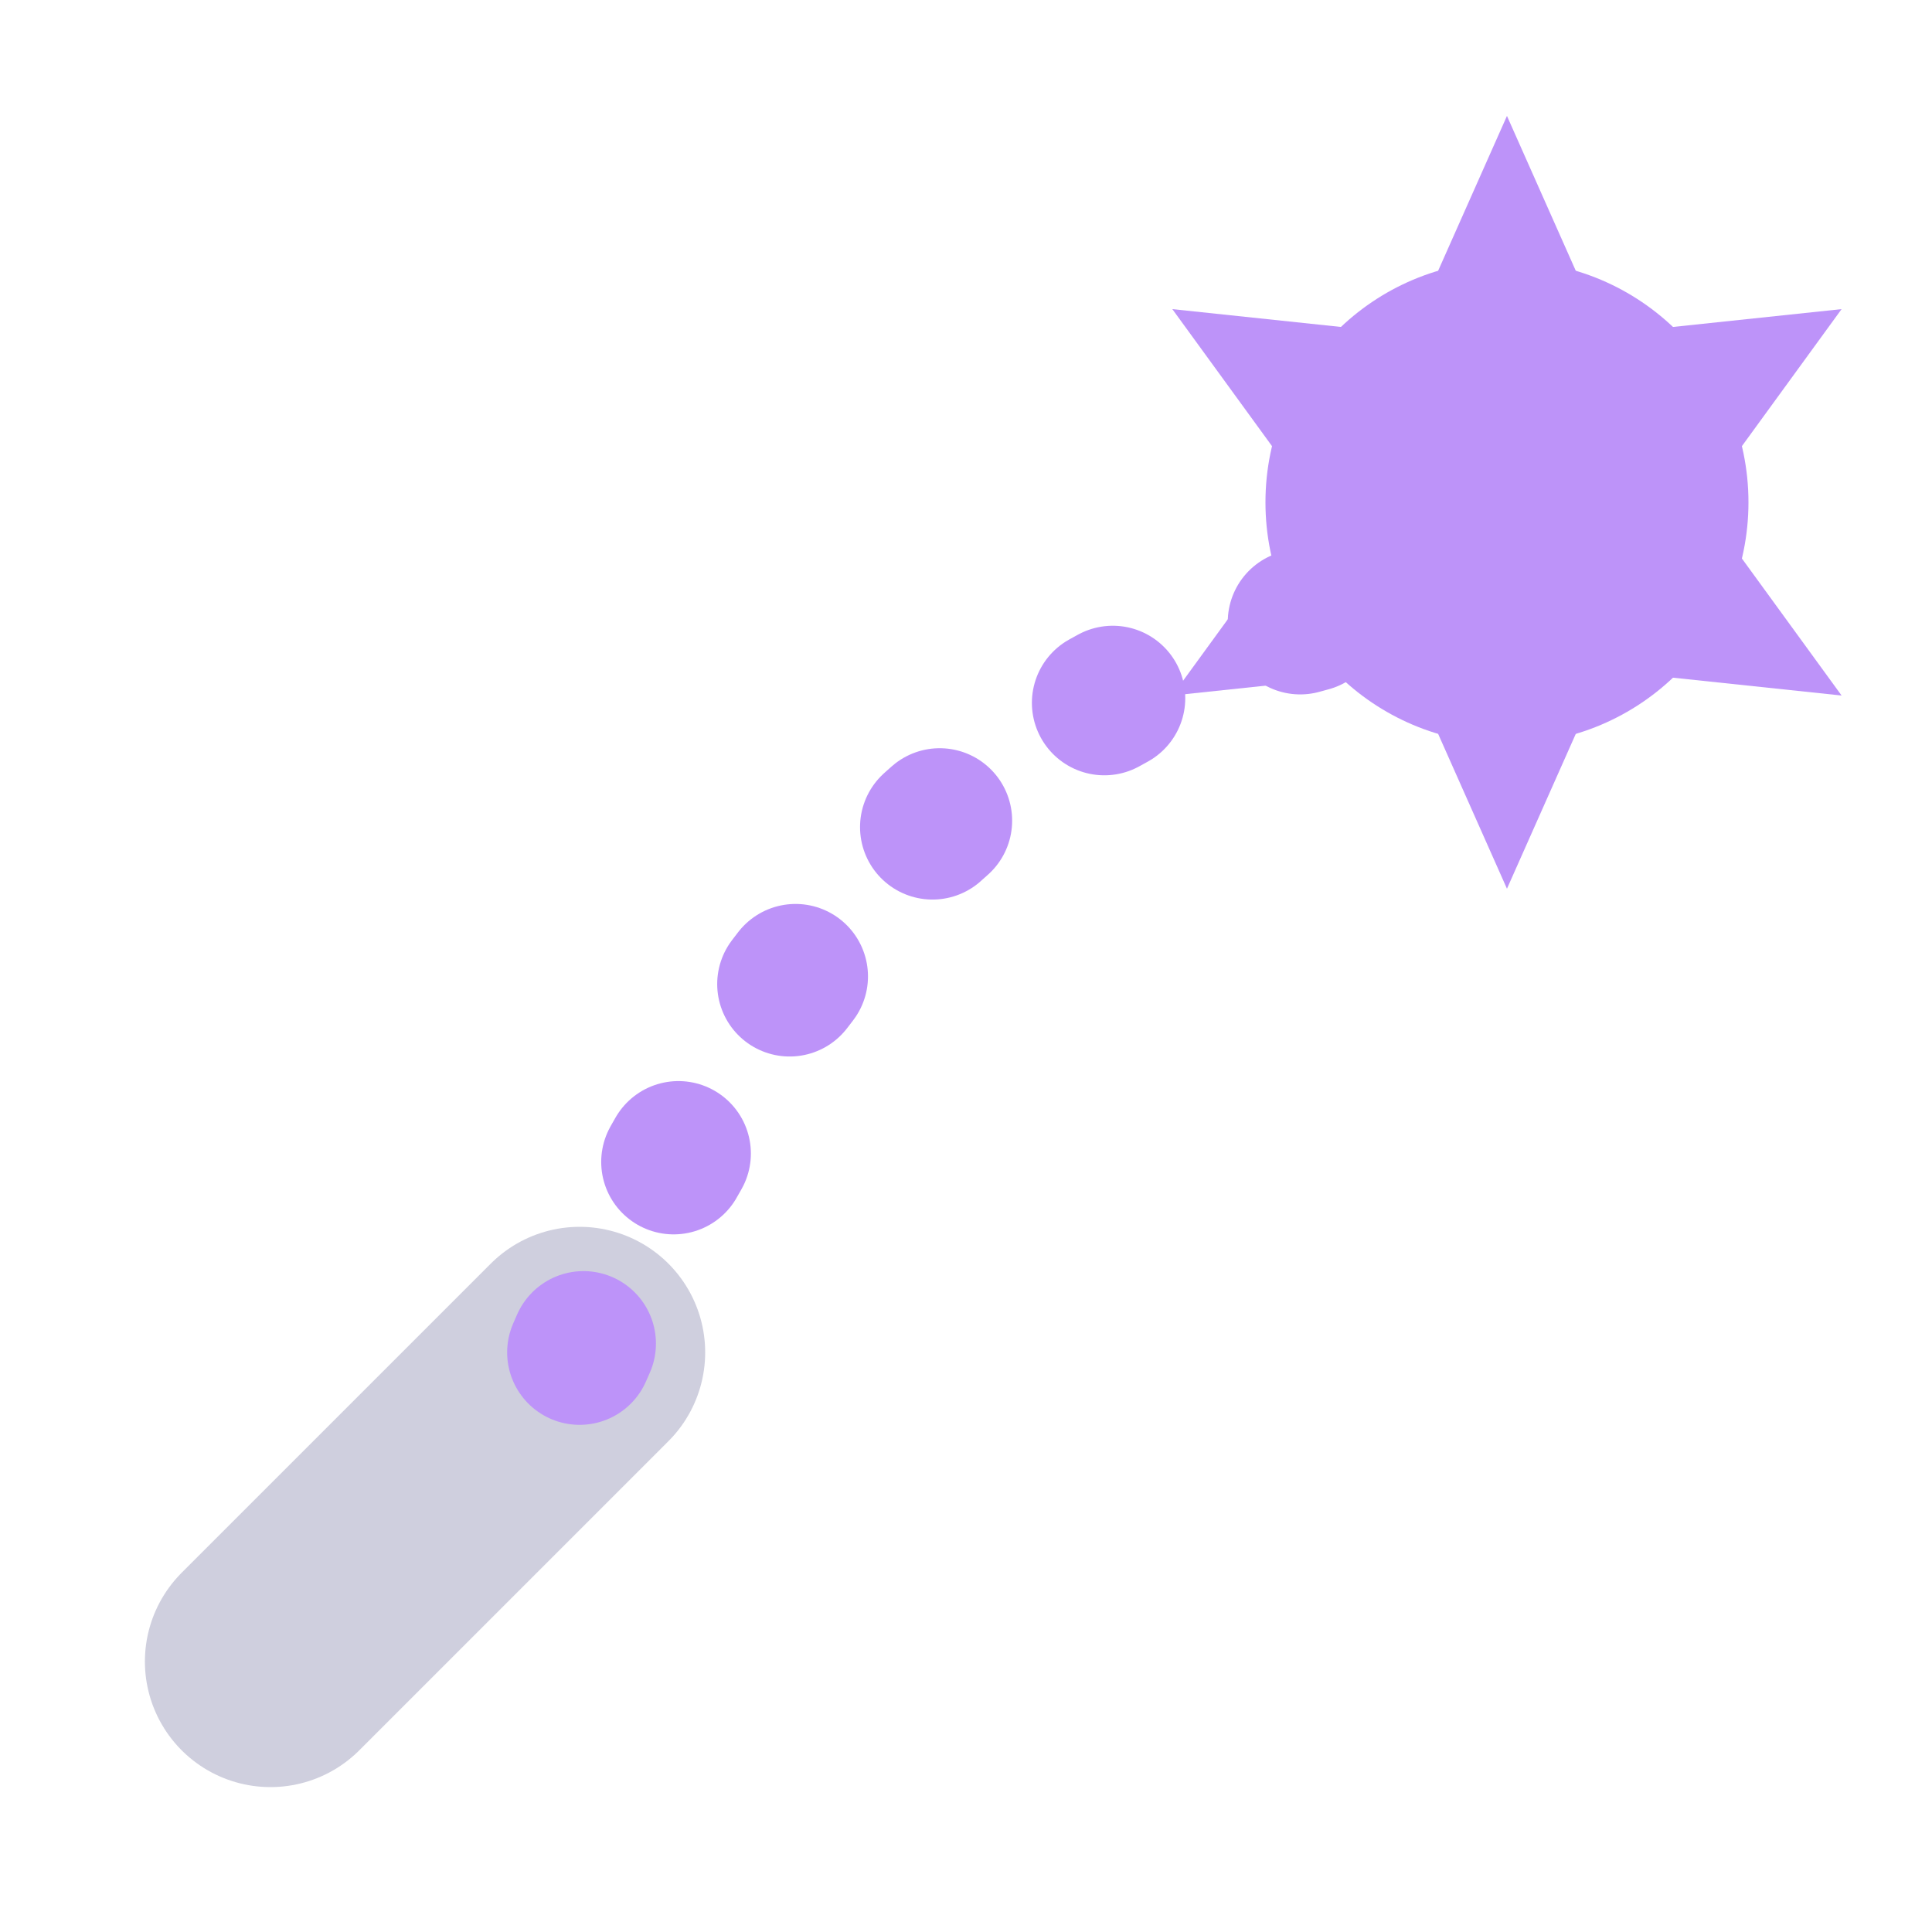
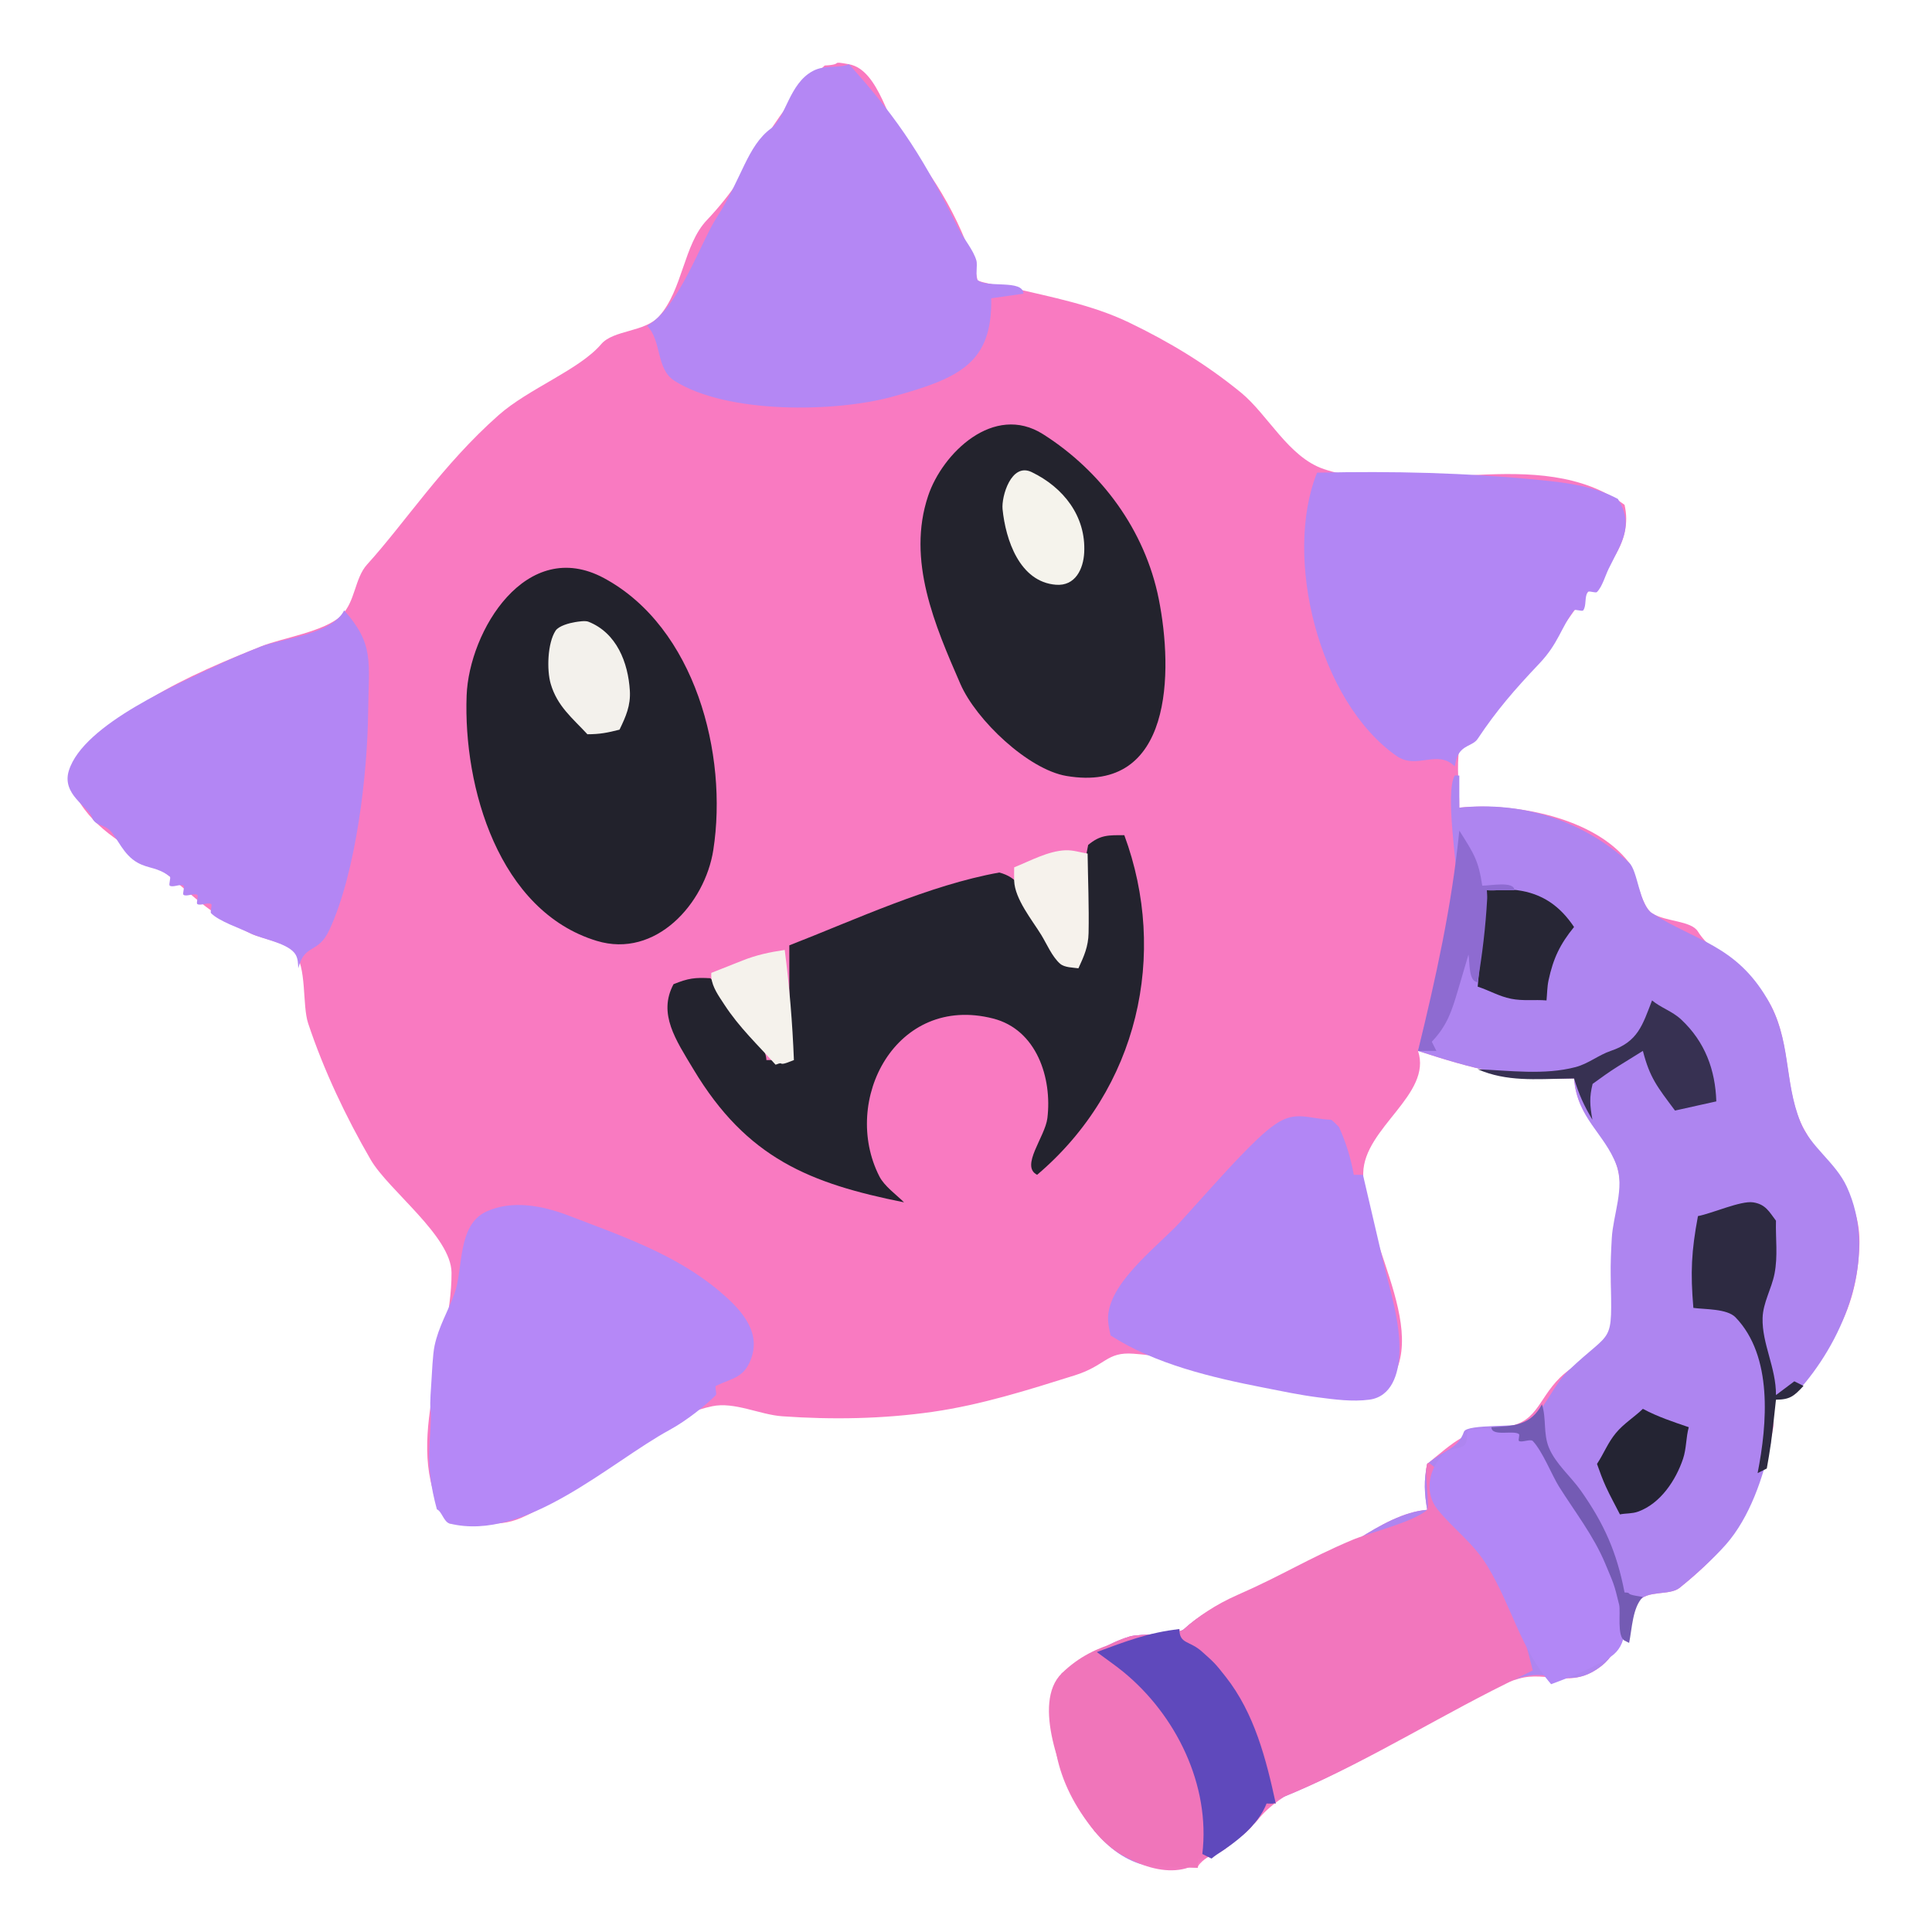
- <svg xmlns="http://www.w3.org/2000/svg" viewBox="0 0 20 20">
-   <path fill="none" stroke="#cfcfde" stroke-width="2.6" stroke-linecap="round" d="M2.8 17.2 6 14" />
-   <path fill="none" stroke="#bd93f9" stroke-width="1.5" stroke-linecap="round" stroke-dasharray=".1 2.1" d="M6 14C8 9.4 10.6 7.2 13.6 6.4" />
-   <g fill="#bd93f9">
-     <circle cx="15.6" cy="5.2" r="2.5" />
-     <path transform="rotate(0 15.6 5.2)" d="M15.6 1.2 16.4 3H14.8Z" />
-     <path transform="rotate(60 15.6 5.2)" d="M15.6 1.2 16.4 3H14.8Z" />
-     <path transform="rotate(120 15.6 5.2)" d="M15.6 1.2 16.4 3H14.8Z" />
-     <path transform="rotate(180 15.6 5.2)" d="M15.6 1.2 16.4 3H14.8Z" />
-     <path transform="rotate(240 15.6 5.2)" d="M15.6 1.2 16.4 3H14.8Z" />
-     <path transform="rotate(300 15.6 5.2)" d="M15.6 1.2 16.4 3H14.8Z" />
-   </g>
+ <svg xmlns="http://www.w3.org/2000/svg" version="1.1" width="421" height="421" shape-rendering="geometricPrecision" viewBox="0 0 421 421" role="img" aria-label="Vampire Killer A (dark): faithful mockup trace">
+   <path d="M0.000 0.000 C6.678 1.205 8.672 13.609 12.000 17.000 C17.865 22.976 25.831 36.110 28.000 47.000 C28.112 47.563 35.173 48.638 35.594 48.737 C44.133 50.743 53.100 52.457 61.030 56.276 C69.824 60.510 77.777 65.315 85.353 71.493 C91.302 76.343 95.755 85.609 103.479 88.216 C123.203 94.872 150.440 82.387 169.000 96.000 C170.926 104.220 164.767 110.040 161.000 115.000 C155.583 122.133 151.444 129.315 143.250 138.125 C140.564 141.013 133.111 148.295 133.000 149.000 C132.357 153.102 133.000 157.841 133.000 162.000 C144.845 160.816 162.447 164.069 170.000 174.000 C171.387 175.823 172.525 183.409 175.000 185.000 C177.956 186.901 183.494 186.563 185.000 188.993 C188.403 194.483 197.181 197.943 200.989 205.302 C205.389 213.804 203.805 224.211 208.102 232.058 C213.074 241.134 220.674 245.931 220.172 257.738 C219.455 274.626 211.577 282.660 202.000 291.000 C200.426 292.370 201.764 295.178 201.381 297.229 C200.185 303.634 198.421 309.112 195.681 315.020 C192.532 321.808 186.567 327.543 181.000 332.000 C178.794 333.766 173.917 332.408 172.000 335.000 C168.168 340.180 168.402 345.534 164.000 349.000 C157.320 354.259 152.152 349.995 145.967 351.802 C134.045 355.285 122.874 363.521 111.902 369.051 C103.848 373.110 94.121 376.150 88.998 382.675 C86.529 385.820 76.000 391.077 76.000 393.000 C64.848 392.614 62.513 391.201 53.551 385.064 C46.945 372.401 42.918 365.915 45.361 352.237 C50.775 348.549 54.346 344.672 61.182 342.605 C63.319 341.959 71.531 342.343 73.000 341.000 C79.349 335.196 89.019 331.997 98.000 329.000 C104.975 326.672 116.009 315.784 126.000 315.000 C125.382 311.363 125.241 308.630 126.000 305.000 C131.900 300.181 134.438 297.492 141.969 297.027 C150.020 296.529 149.887 291.151 154.976 286.155 C158.185 283.005 164.634 280.052 167.000 277.000 C168.173 275.487 166.174 268.254 166.102 266.692 C165.777 259.631 169.279 248.184 167.601 241.075 C165.709 233.057 158.730 230.417 158.000 221.000 C145.230 221.392 135.706 218.819 124.000 215.000 C127.162 224.486 112.227 231.750 112.063 241.620 C111.806 257.064 129.514 279.522 114.372 290.712 C95.691 290.861 80.065 282.315 61.983 280.984 C56.081 280.550 56.005 283.565 49.183 285.706 C39.023 288.894 28.859 292.122 18.279 293.643 C7.420 295.204 -3.589 295.391 -14.528 294.620 C-19.457 294.273 -24.974 291.402 -29.834 292.438 C-44.931 295.658 -57.249 310.566 -71.389 316.741 C-77.280 319.313 -81.373 316.945 -87.000 318.000 C-98.330 302.646 -86.506 280.545 -86.609 263.337 C-86.657 255.365 -100.355 245.387 -104.246 238.670 C-109.648 229.343 -114.430 219.263 -117.847 209.014 C-119.183 205.007 -118.071 196.600 -120.941 193.372 C-122.743 191.345 -127.875 190.574 -130.211 189.487 C-141.426 184.269 -144.383 179.174 -152.000 174.000 C-159.836 168.677 -166.164 165.651 -169.810 156.534 C-164.038 141.484 -142.791 132.761 -128.060 126.829 C-123.562 125.018 -114.166 123.621 -110.602 120.102 C-107.556 117.095 -107.726 112.002 -105.000 109.000 C-96.673 99.828 -88.566 87.257 -76.344 76.457 C-69.795 70.669 -58.757 66.582 -54.000 61.000 C-51.303 57.835 -44.476 58.441 -41.326 54.870 C-36.229 49.091 -36.014 39.284 -31.000 34.000 C-19.427 21.805 -19.122 13.060 -5.291 0.280 C-0.850 0.045 -4.461 -0.805 0.000 0.000 Z" fill="#F97AC1" transform="translate(185,14)" />
+   <path d="M0.000 0.000 C0.045 -0.075 0.884 0.000 1.000 0.000 C1.000 2.333 1.000 4.667 1.000 7.000 C14.929 5.532 28.101 9.949 38.000 19.000 C39.916 20.752 40.195 28.197 43.000 30.000 C52.329 35.998 61.115 36.883 68.027 48.541 C73.467 57.717 71.643 66.306 75.345 75.538 C77.520 80.960 82.973 84.240 85.448 89.628 C91.955 103.796 85.698 120.909 76.402 132.266 C73.981 135.224 72.916 134.801 70.000 136.000 C69.273 136.299 68.933 145.069 68.860 145.408 C67.257 152.834 64.317 161.631 59.099 167.560 C56.358 170.675 52.154 174.474 49.000 177.000 C46.794 178.766 41.917 177.408 40.000 180.000 C36.168 185.180 36.402 190.534 32.000 194.000 C26.525 198.311 22.828 196.041 18.000 196.000 C12.686 195.954 6.924 199.892 2.288 202.321 C-11.839 209.723 -26.271 218.542 -41.000 224.000 C-41.979 224.363 -44.229 229.088 -45.259 230.042 C-48.987 233.498 -51.908 234.050 -56.000 236.000 C-76.798 245.915 -91.590 214.519 -85.625 195.625 C-80.473 192.835 -76.695 189.382 -70.818 187.605 C-68.681 186.959 -60.469 187.343 -59.000 186.000 C-52.651 180.196 -42.981 176.997 -34.000 174.000 C-27.025 171.672 -15.991 160.784 -6.000 160.000 C-6.618 156.363 -6.759 153.630 -6.000 150.000 C-2.168 146.870 0.706 146.709 2.000 143.000 C2.633 141.185 14.496 142.135 16.000 141.000 C19.589 138.293 21.443 132.831 24.812 129.625 C34.659 120.253 34.268 124.601 33.986 108.978 C33.937 106.234 34.068 103.550 34.222 100.813 C34.510 95.718 37.075 89.793 35.237 84.880 C32.654 77.975 26.675 74.717 26.000 66.000 C13.145 66.390 3.727 63.826 -8.000 60.000 C-4.977 47.571 -0.814 35.450 0.411 22.658 C0.625 20.415 -2.149 3.598 0.000 0.000 Z" fill="#AE85F0" transform="translate(317,169)" />
+   <path d="M0.000 0.000 C0.290 -0.686 1.333 0.667 2.000 1.000 C0.561 12.515 3.830 8.087 11.537 18.101 C17.621 26.005 20.710 35.473 23.000 45.000 C20.040 46.462 17.074 47.915 14.134 49.418 C-1.935 57.629 -18.287 67.807 -35.000 74.000 C-35.788 74.292 -37.754 78.576 -38.464 79.298 C-41.934 82.827 -47.013 85.096 -50.000 86.993 C-56.632 91.203 -67.322 86.256 -72.449 80.064 C-81.201 69.494 -83.469 57.801 -79.625 45.625 C-74.473 42.835 -70.695 39.382 -64.818 37.605 C-62.681 36.959 -54.469 37.343 -53.000 36.000 C-50.204 33.444 -46.182 30.668 -41.308 28.534 C-31.502 24.241 -26.112 20.708 -16.433 16.608 C-12.559 14.967 -2.888 12.646 0.000 10.000 C0.598 9.452 -0.718 1.697 0.000 0.000 Z" fill="#F276BD" transform="translate(311,319)" />
+   <path d="M0.000 0.000 C9.560 25.874 3.112 55.238 -19.000 74.000 C-22.740 72.130 -17.262 65.750 -16.765 61.650 C-15.705 52.917 -19.091 42.370 -28.590 39.946 C-49.789 34.535 -61.794 57.837 -53.379 74.340 C-52.281 76.493 -49.687 78.321 -48.000 80.000 C-68.491 75.886 -82.233 70.447 -93.891 51.014 C-97.739 44.599 -101.676 38.894 -98.228 32.462 C-95.020 31.162 -93.565 30.973 -90.192 31.165 C-87.181 34.211 -78.000 44.914 -78.000 49.000 C-76.333 49.000 -74.667 49.000 -73.000 49.000 C-73.000 40.667 -73.000 32.333 -73.000 24.000 C-58.699 18.440 -42.529 10.869 -27.247 8.128 C-23.097 9.243 -22.267 11.777 -20.377 15.438 C-17.861 20.311 -16.051 27.180 -10.000 28.000 C-8.201 19.469 -9.697 10.567 -7.881 2.123 C-5.228 -0.091 -3.490 -0.022 0.000 0.000 Z" fill="#23232E" transform="translate(245,182)" />
+   <path d="M0.000 0.000 C11.436 12.649 16.650 21.319 23.783 35.660 C24.918 37.944 27.140 40.470 27.786 42.842 C28.021 43.705 27.552 46.543 28.000 47.000 C29.824 48.864 38.000 46.794 38.000 50.000 C35.667 50.333 33.333 50.667 31.000 51.000 C31.242 65.067 24.219 68.367 9.569 72.417 C-3.040 75.902 -26.564 76.232 -38.000 69.000 C-42.135 66.385 -40.739 60.261 -44.000 57.000 C-37.024 53.015 -32.355 38.853 -28.814 33.381 C-23.348 24.934 -22.192 17.830 -17.000 14.000 C-13.735 11.592 -13.055 4.206 -7.851 1.461 C-5.149 0.036 -2.293 0.964 0.000 0.000 Z" fill="#B487F4" transform="translate(185,14)" />
+   <path d="M0.000 0.000 C19.850 10.731 27.022 38.398 23.782 59.232 C21.976 70.846 11.266 82.953 -1.641 79.022 C-22.976 72.522 -30.717 45.566 -29.970 25.571 C-29.445 11.511 -16.967 -9.172 0.000 0.000 Z" fill="#22222C" transform="translate(131.6523,125.9961)" />
+   <path d="M0.000 0.000 C11.481 4.415 23.253 8.381 32.835 16.437 C37.091 20.015 41.826 24.775 39.963 30.706 C38.479 35.430 35.775 35.344 32.125 37.125 C31.843 37.262 32.364 38.884 32.125 39.125 C30.015 41.259 25.796 44.677 22.038 46.718 C9.080 53.756 -9.374 71.193 -25.875 67.125 C-27.162 66.808 -27.604 64.438 -28.673 64.026 C-29.983 59.181 -30.618 54.887 -30.277 49.789 C-29.537 38.731 -30.549 45.800 -29.874 36.271 C-29.745 34.444 -29.600 30.346 -29.177 28.362 C-28.292 24.210 -26.329 21.035 -24.875 17.125 C-22.859 11.701 -24.333 2.092 -17.875 -0.875 C-12.273 -3.449 -5.557 -2.137 0.000 0.000 Z" fill="#B588F7" transform="translate(123.875,264.875)" />
+   <path d="M0.000 0.000 C5.889 0.579 11.640 1.338 16.819 4.092 C20.424 9.892 17.600 13.641 14.808 19.328 C14.080 20.811 13.422 23.224 12.273 24.376 C11.969 24.681 10.528 24.041 10.273 24.376 C9.507 25.384 10.027 27.358 9.273 28.376 C9.035 28.697 7.515 28.057 7.273 28.376 C4.413 32.142 3.907 35.547 -0.281 39.960 C-5.672 45.641 -9.623 50.199 -13.727 56.376 C-14.792 57.979 -17.144 57.664 -18.223 60.361 C-18.472 60.982 -18.565 61.727 -18.727 62.376 C-22.545 58.558 -26.994 63.207 -31.442 60.082 C-48.420 48.154 -56.115 16.743 -48.727 -1.624 C-31.986 -1.987 -16.706 -1.642 0.000 0.000 Z" fill="#B286F4" transform="translate(335.7266,104.624)" />
+   <path d="M0.000 0.000 C6.574 7.466 5.350 10.999 5.222 22.222 C5.071 35.542 2.663 56.864 -3.192 69.567 C-5.720 75.049 -8.618 72.472 -10.000 78.000 C-10.068 76.981 -10.047 75.989 -10.559 75.070 C-11.974 72.537 -17.768 71.674 -20.401 70.396 C-22.690 69.285 -27.252 67.772 -29.000 66.000 C-29.287 65.709 -28.673 64.222 -29.000 64.000 C-29.687 63.533 -31.304 64.456 -32.000 64.000 C-32.309 63.798 -31.694 62.208 -32.000 62.000 C-32.687 61.533 -34.304 62.456 -35.000 62.000 C-35.308 61.798 -34.694 60.206 -35.000 60.000 C-35.690 59.535 -37.303 60.456 -38.000 60.000 C-38.317 59.793 -37.694 58.232 -38.000 58.000 C-40.758 55.906 -42.542 56.356 -45.000 55.000 C-48.161 53.256 -49.372 49.644 -51.000 48.000 C-52.497 46.489 -54.324 47.025 -55.000 45.008 C-55.748 42.777 -61.606 40.109 -60.000 34.938 C-56.809 24.668 -35.526 15.750 -26.706 11.536 C-24.498 10.481 -20.579 8.854 -18.302 7.961 C-13.591 6.115 -2.650 5.299 0.000 0.000 Z" fill="#B386F4" transform="translate(75,133)" />
+   <path d="M0.000 0.000 C12.668 8.024 22.226 20.904 25.222 35.947 C28.344 51.630 28.342 78.420 5.087 74.473 C-3.245 73.058 -14.580 62.304 -18.011 54.427 C-23.549 41.716 -29.754 27.465 -25.033 13.413 C-21.924 4.158 -10.739 -6.802 0.000 0.000 Z" fill="#23232D" transform="translate(227.2891,94.61328)" />
+   <path d="M0.000 0.000 C0.296 0.010 1.581 1.422 1.793 1.613 C3.333 5.081 4.331 8.245 5.000 12.000 C5.667 12.000 6.333 12.000 7.000 12.000 C8.461 18.224 9.897 24.453 11.358 30.677 C12.893 37.220 15.288 44.432 14.934 51.187 C14.718 55.301 13.306 60.349 8.389 61.001 C4.671 61.495 0.792 60.958 -2.911 60.478 C-6.866 59.966 -10.779 59.133 -14.690 58.367 C-25.801 56.191 -38.275 53.297 -48.000 47.000 C-48.704 43.248 -47.892 48.285 -48.461 44.540 C-49.717 36.277 -37.631 27.649 -32.562 22.000 C-30.142 19.303 -27.717 16.612 -25.278 13.933 C-23.431 11.903 -21.588 9.868 -19.675 7.900 C-17.534 5.697 -14.645 2.704 -11.988 0.909 C-7.560 -2.083 -4.729 -0.163 0.000 0.000 Z" fill="#B286F5" transform="translate(290,244)" />
+   <path d="M0.000 0.000 C0.000 3.284 2.193 2.473 4.858 4.847 C7.628 7.313 7.787 7.456 10.101 10.398 C15.451 17.200 19.218 26.782 20.482 35.430 C20.609 36.295 20.827 37.143 21.000 38.000 C17.396 38.000 13.944 44.822 10.746 47.312 C8.340 49.186 6.962 49.661 4.000 50.000 C4.000 50.667 4.000 51.333 4.000 52.000 C-5.555 51.669 -11.740 52.074 -18.449 44.064 C-19.505 42.803 -21.485 39.935 -22.246 38.476 C-25.413 32.406 -32.272 16.112 -25.625 9.625 C-18.103 2.284 -9.420 2.171 0.000 0.000 Z" fill="#F075BA" transform="translate(257,355)" />
+   <path d="M0.000 0.000 C1.627 0.124 3.254 0.368 4.875 0.562 C4.875 1.229 4.875 1.895 4.875 2.562 C5.875 2.562 6.875 2.562 7.875 2.562 C9.300 4.541 10.673 6.514 12.000 8.562 C17.399 16.896 25.626 28.166 27.503 38.220 C28.225 42.087 28.636 47.059 24.875 49.562 C21.837 51.584 16.990 53.702 11.875 55.562 C5.122 47.707 3.378 38.691 -2.020 29.809 C-5.108 24.729 -9.291 21.895 -12.828 17.535 C-15.737 13.949 -14.938 9.083 -11.750 5.562 C-10.289 3.948 -8.404 4.508 -7.125 3.562 C-6.176 2.860 -6.703 1.208 -6.184 0.148 C-3.985 -0.053 -2.259 -0.172 0.000 0.000 Z" fill="#B287F6" transform="translate(326.125,311.4375)" />
+   <path d="M0.000 0.000 C0.000 3.284 2.193 2.473 4.858 4.847 C7.628 7.313 7.787 7.456 10.101 10.398 C16.367 18.364 18.896 28.322 21.000 38.000 C20.835 38.000 20.544 37.840 20.505 38.000 C20.492 38.052 19.132 38.000 19.000 38.000 C17.114 42.811 12.354 46.414 8.067 49.189 C7.696 49.430 7.352 49.733 7.000 50.000 C6.333 49.667 5.667 49.333 5.000 49.000 C6.787 33.998 -0.715 18.740 -12.214 9.317 C-14.067 7.800 -16.084 6.440 -18.000 5.000 C-11.874 2.723 -6.503 0.675 0.000 0.000 Z" fill="#5F49BC" transform="translate(257,355)" />
+   <path d="M0.000 0.000 C2.773 0.409 3.549 2.106 5.000 4.000 C4.893 7.910 5.445 11.643 4.685 15.550 C4.049 18.818 2.175 21.868 2.084 25.205 C1.932 30.825 5.035 36.014 5.000 42.000 C6.333 41.000 7.667 40.000 9.000 39.000 C9.667 39.333 10.333 39.667 11.000 40.000 C8.936 42.229 8.036 43.000 5.000 43.000 C4.639 46.191 4.335 49.400 3.887 52.580 C3.631 54.396 3.318 56.195 3.000 58.000 C2.333 58.333 1.667 58.667 1.000 59.000 C3.113 48.247 4.343 33.531 -3.812 25.062 C-5.668 23.134 -10.578 23.350 -13.000 23.000 C-13.655 15.264 -13.435 10.643 -12.000 3.000 C-8.895 2.409 -2.661 -0.393 0.000 0.000 Z" fill="#2D2A41" transform="translate(382,262)" />
+   <path d="M0.000 0.000 C2.166 0.168 4.325 -0.321 6.519 -0.038 C12.151 0.689 15.976 3.488 19.000 8.000 C15.941 11.749 14.458 14.863 13.438 19.625 C13.137 21.029 13.138 22.568 13.000 24.000 C10.392 23.784 7.897 24.164 5.276 23.640 C2.654 23.115 0.492 21.804 -2.000 21.000 C-1.350 13.998 -0.683 6.999 0.000 0.000 Z" fill="#272635" transform="translate(324,194)" />
+   <path d="M0.000 0.000 C1.912 1.607 4.402 2.347 6.330 4.148 C11.570 9.042 13.783 15.183 14.000 22.000 C11.000 22.667 8.000 23.333 5.000 24.000 C1.108 18.792 -0.481 16.881 -2.000 11.000 C-3.814 12.123 -5.625 13.250 -7.438 14.375 C-9.352 15.563 -11.146 16.884 -12.954 18.188 C-13.682 21.114 -13.569 22.785 -13.000 26.000 C-14.893 22.805 -15.907 20.566 -17.000 17.000 C-17.499 17.011 -17.998 17.024 -18.497 17.032 C-25.386 17.143 -31.680 17.747 -38.000 15.000 C-31.042 15.278 -23.476 16.325 -16.657 14.525 C-13.872 13.790 -11.669 11.904 -9.000 11.000 C-3.062 8.988 -2.103 5.405 0.000 0.000 Z" fill="#373152" transform="translate(360,218)" />
+   <path d="M0.000 0.000 C6.169 2.442 8.652 8.916 9.027 15.023 C9.226 18.263 8.157 20.668 6.777 23.523 C4.128 24.200 2.452 24.524 -0.223 24.523 C-3.478 21.003 -6.799 18.416 -8.223 13.523 C-9.103 10.501 -8.925 4.673 -7.160 1.961 C-6.459 0.885 -4.101 0.285 -2.927 0.092 C-2.197 -0.028 -0.697 -0.276 0.000 0.000 Z" fill="#F3F1EC" transform="translate(128.2227,135.4766)" />
+   <path d="M0.000 0.000 C6.910 3.334 11.857 9.602 11.445 17.533 C11.258 21.132 9.500 24.878 5.281 24.547 C-2.637 23.927 -5.683 14.739 -6.348 8.057 C-6.616 5.365 -4.477 -2.160 0.000 0.000 Z" fill="#F5F3EC" transform="translate(224.8125,102.875)" />
+   <path d="M0.000 0.000 C0.078 5.754 0.328 11.550 0.211 17.307 C0.151 20.280 -0.779 22.343 -2.000 25.000 C-3.198 24.827 -5.022 24.854 -6.000 24.000 C-7.747 22.475 -8.922 19.642 -10.125 17.688 C-12.115 14.457 -15.835 9.918 -16.002 5.972 C-16.044 4.972 -16.001 3.998 -16.000 3.000 C-12.532 1.610 -8.630 -0.560 -4.835 -0.718 C-3.156 -0.788 -1.632 -0.242 0.000 0.000 Z" fill="#F6F2EC" transform="translate(237,186)" />
+   <path d="M0.000 0.000 C1.037 8.114 1.678 15.828 2.000 24.000 C1.565 24.130 -0.281 25.020 -0.729 24.771 C-1.105 24.562 -1.576 24.924 -2.000 25.000 C-5.931 20.614 -9.894 16.922 -13.164 11.904 C-14.382 10.034 -15.738 8.201 -16.000 6.008 C-16.039 5.683 -16.000 5.327 -16.000 5.000 C-13.748 4.105 -11.494 3.215 -9.241 2.321 C-6.129 1.086 -3.288 0.486 0.000 0.000 Z" fill="#F5F2EC" transform="translate(171,207)" />
+   <path d="M0.000 0.000 C3.194 1.720 6.575 2.827 10.000 4.000 C9.371 6.244 9.511 8.621 8.747 10.893 C7.175 15.572 3.815 20.649 -1.044 22.396 C-2.380 22.876 -3.655 22.730 -5.000 23.000 C-6.008 21.020 -7.097 19.061 -8.027 17.043 C-8.793 15.381 -9.388 13.725 -10.000 12.000 C-8.520 9.770 -7.632 7.361 -5.873 5.257 C-4.127 3.169 -1.921 1.845 0.000 0.000 Z" fill="#242433" transform="translate(358,307)" />
+   <path d="M0.000 0.000 C3.182 5.031 4.159 6.447 5.000 12.000 C6.765 12.000 12.000 10.938 12.000 13.000 C10.000 13.000 8.000 13.000 6.000 13.000 C6.023 13.603 6.103 14.234 6.070 14.836 C5.725 21.075 5.018 26.838 4.000 33.000 C1.998 33.000 2.288 28.727 2.000 27.000 C1.244 29.609 0.462 32.209 -0.312 34.812 C-1.652 39.317 -2.625 42.461 -6.000 46.000 C-5.667 46.667 -5.333 47.333 -5.000 48.000 C-6.333 48.000 -7.667 48.000 -9.000 48.000 C-5.097 31.957 -1.664 16.579 0.000 0.000 Z" fill="#8E6BD1" transform="translate(318,181)" />
+   <path d="M0.000 0.000 C1.019 3.148 0.244 6.341 1.522 9.462 C2.949 12.943 6.312 15.756 8.466 18.811 C13.557 26.032 16.333 32.308 18.000 41.000 C18.330 41.083 18.816 40.956 18.991 41.248 C19.217 41.626 21.527 41.882 22.000 42.000 C19.735 44.265 19.654 48.857 19.000 52.000 C18.670 51.835 18.332 51.680 18.008 51.504 C16.301 50.575 17.193 45.196 16.827 43.684 C15.679 38.942 15.676 39.239 13.786 34.699 C11.281 28.685 7.153 23.397 3.707 17.921 C2.239 15.588 0.058 10.101 -2.000 8.000 C-2.495 7.495 -4.392 8.398 -5.000 8.000 C-5.238 7.844 -4.773 6.685 -5.000 6.507 C-6.184 5.576 -11.000 7.138 -11.000 5.000 C-6.156 4.769 -2.360 4.574 0.000 0.000 Z" fill="#745BB4" transform="translate(336,306)" />
</svg>
